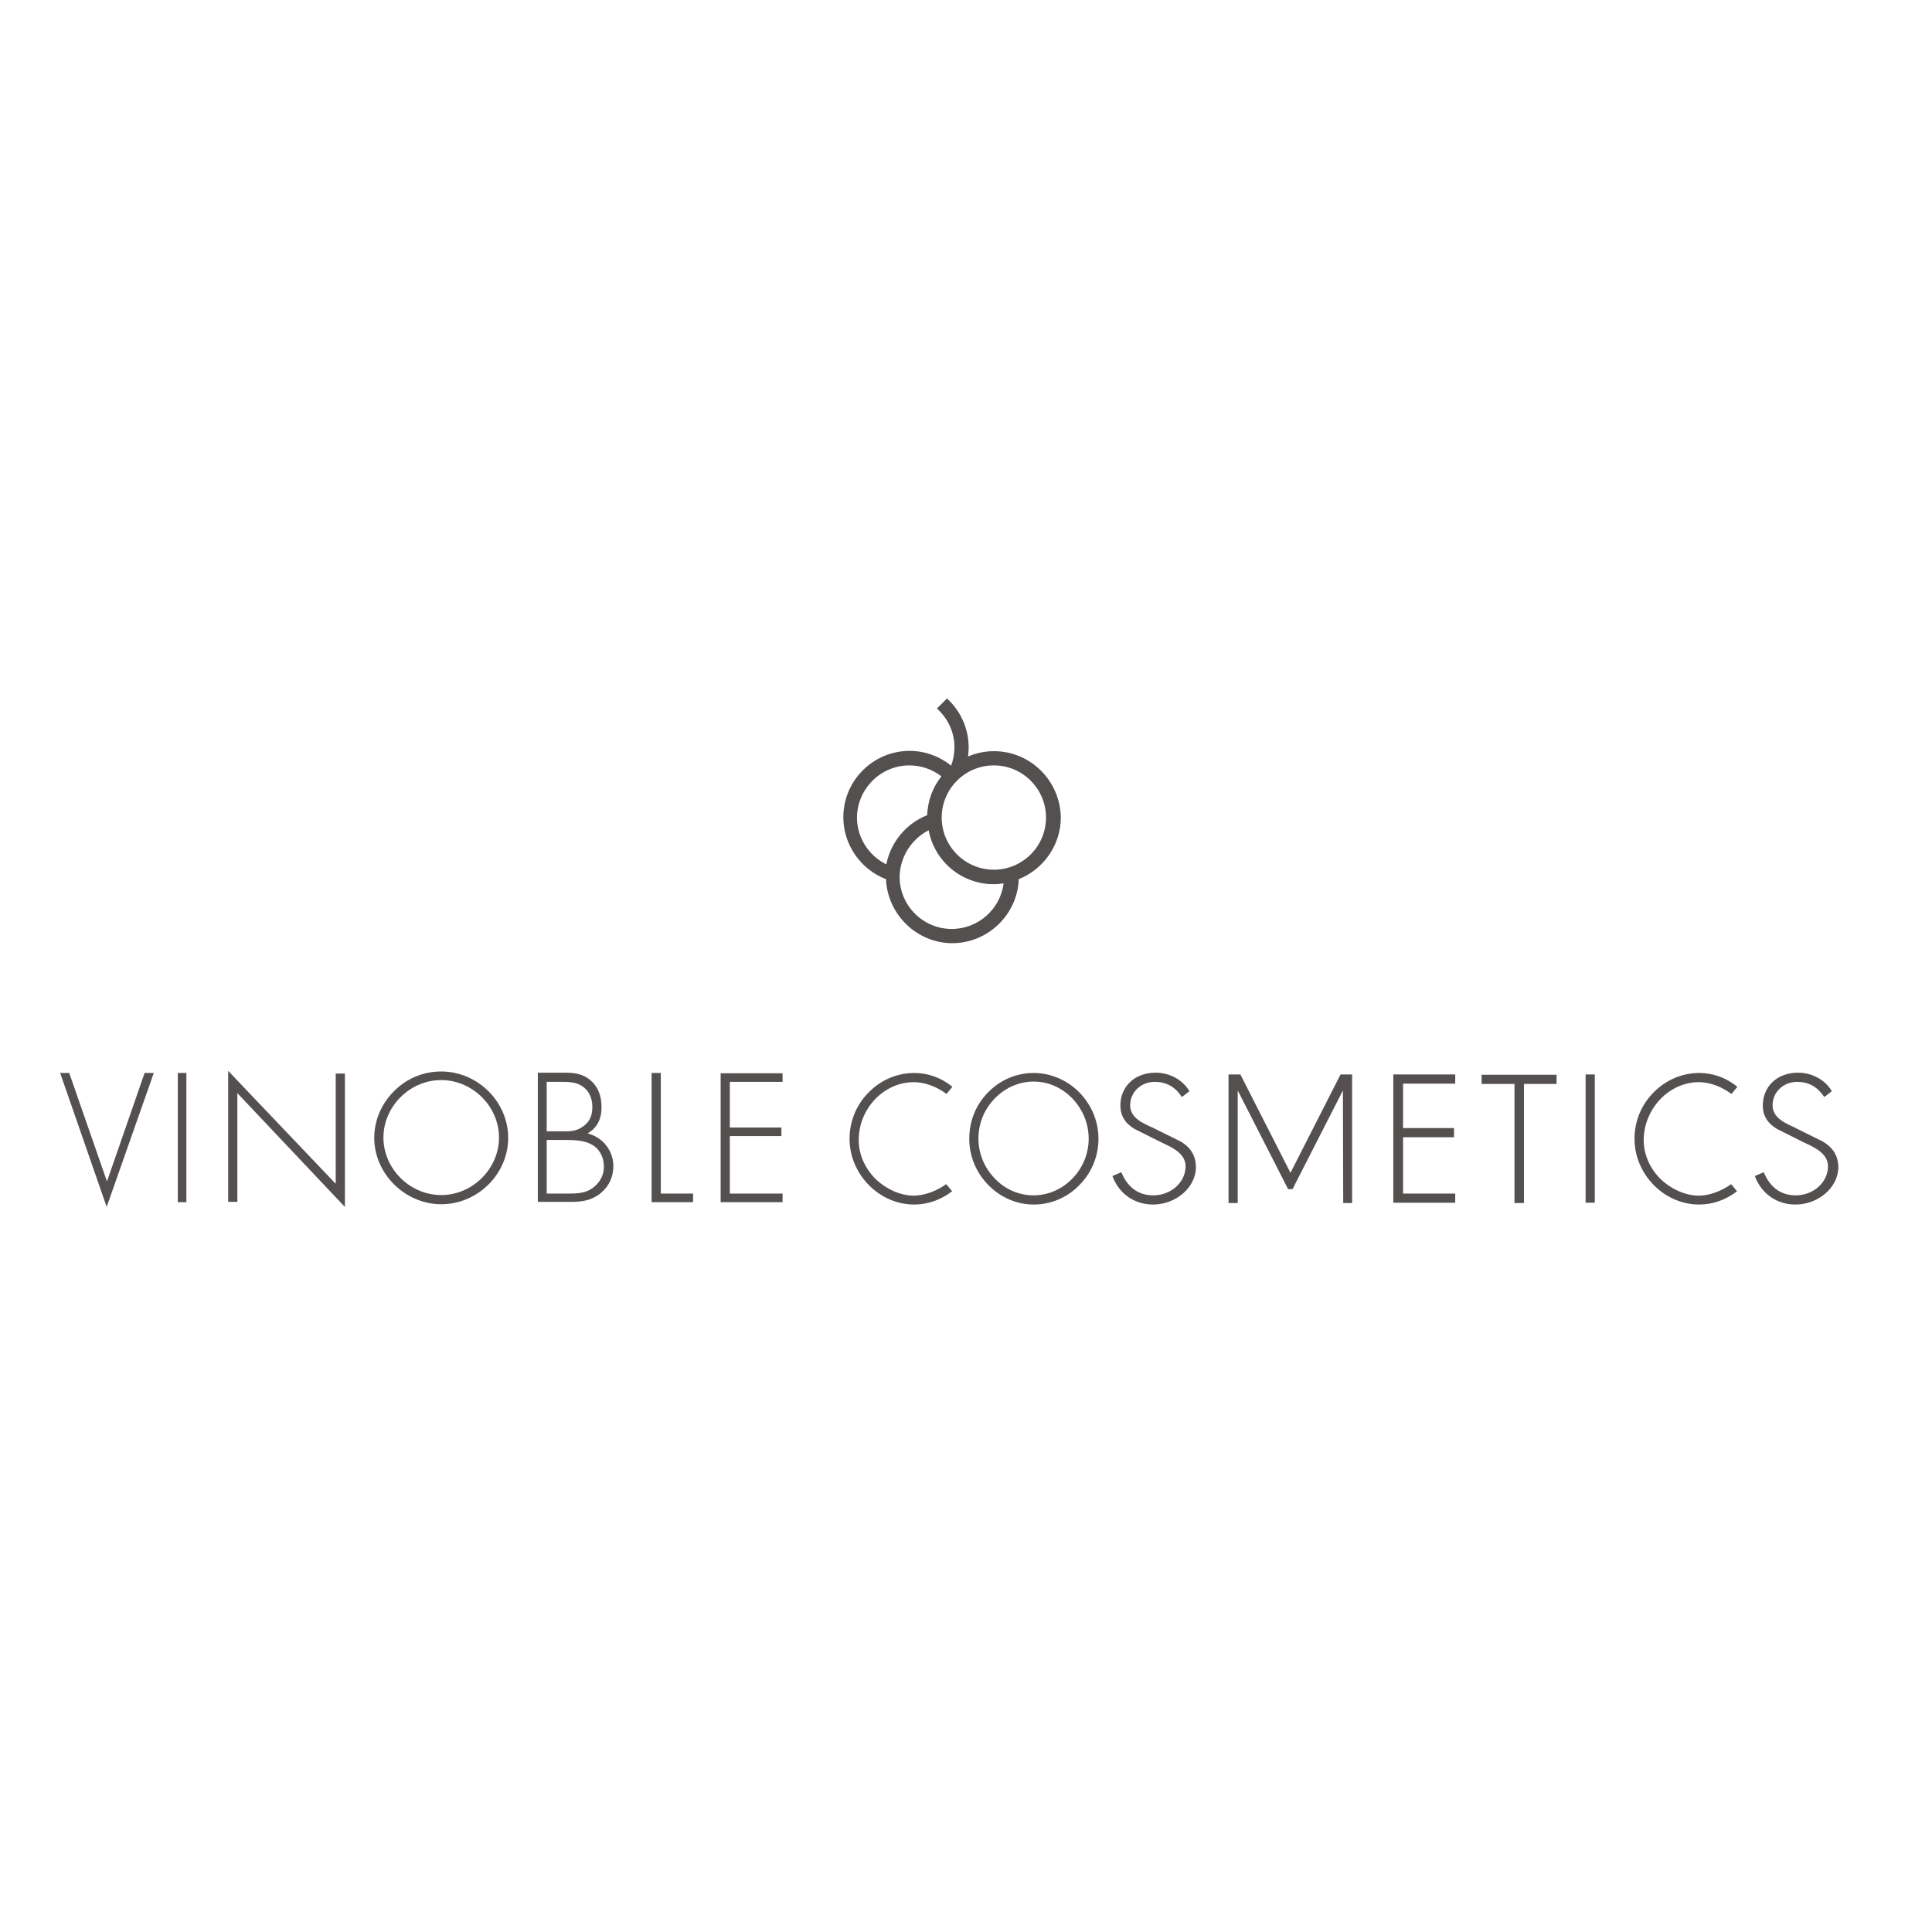
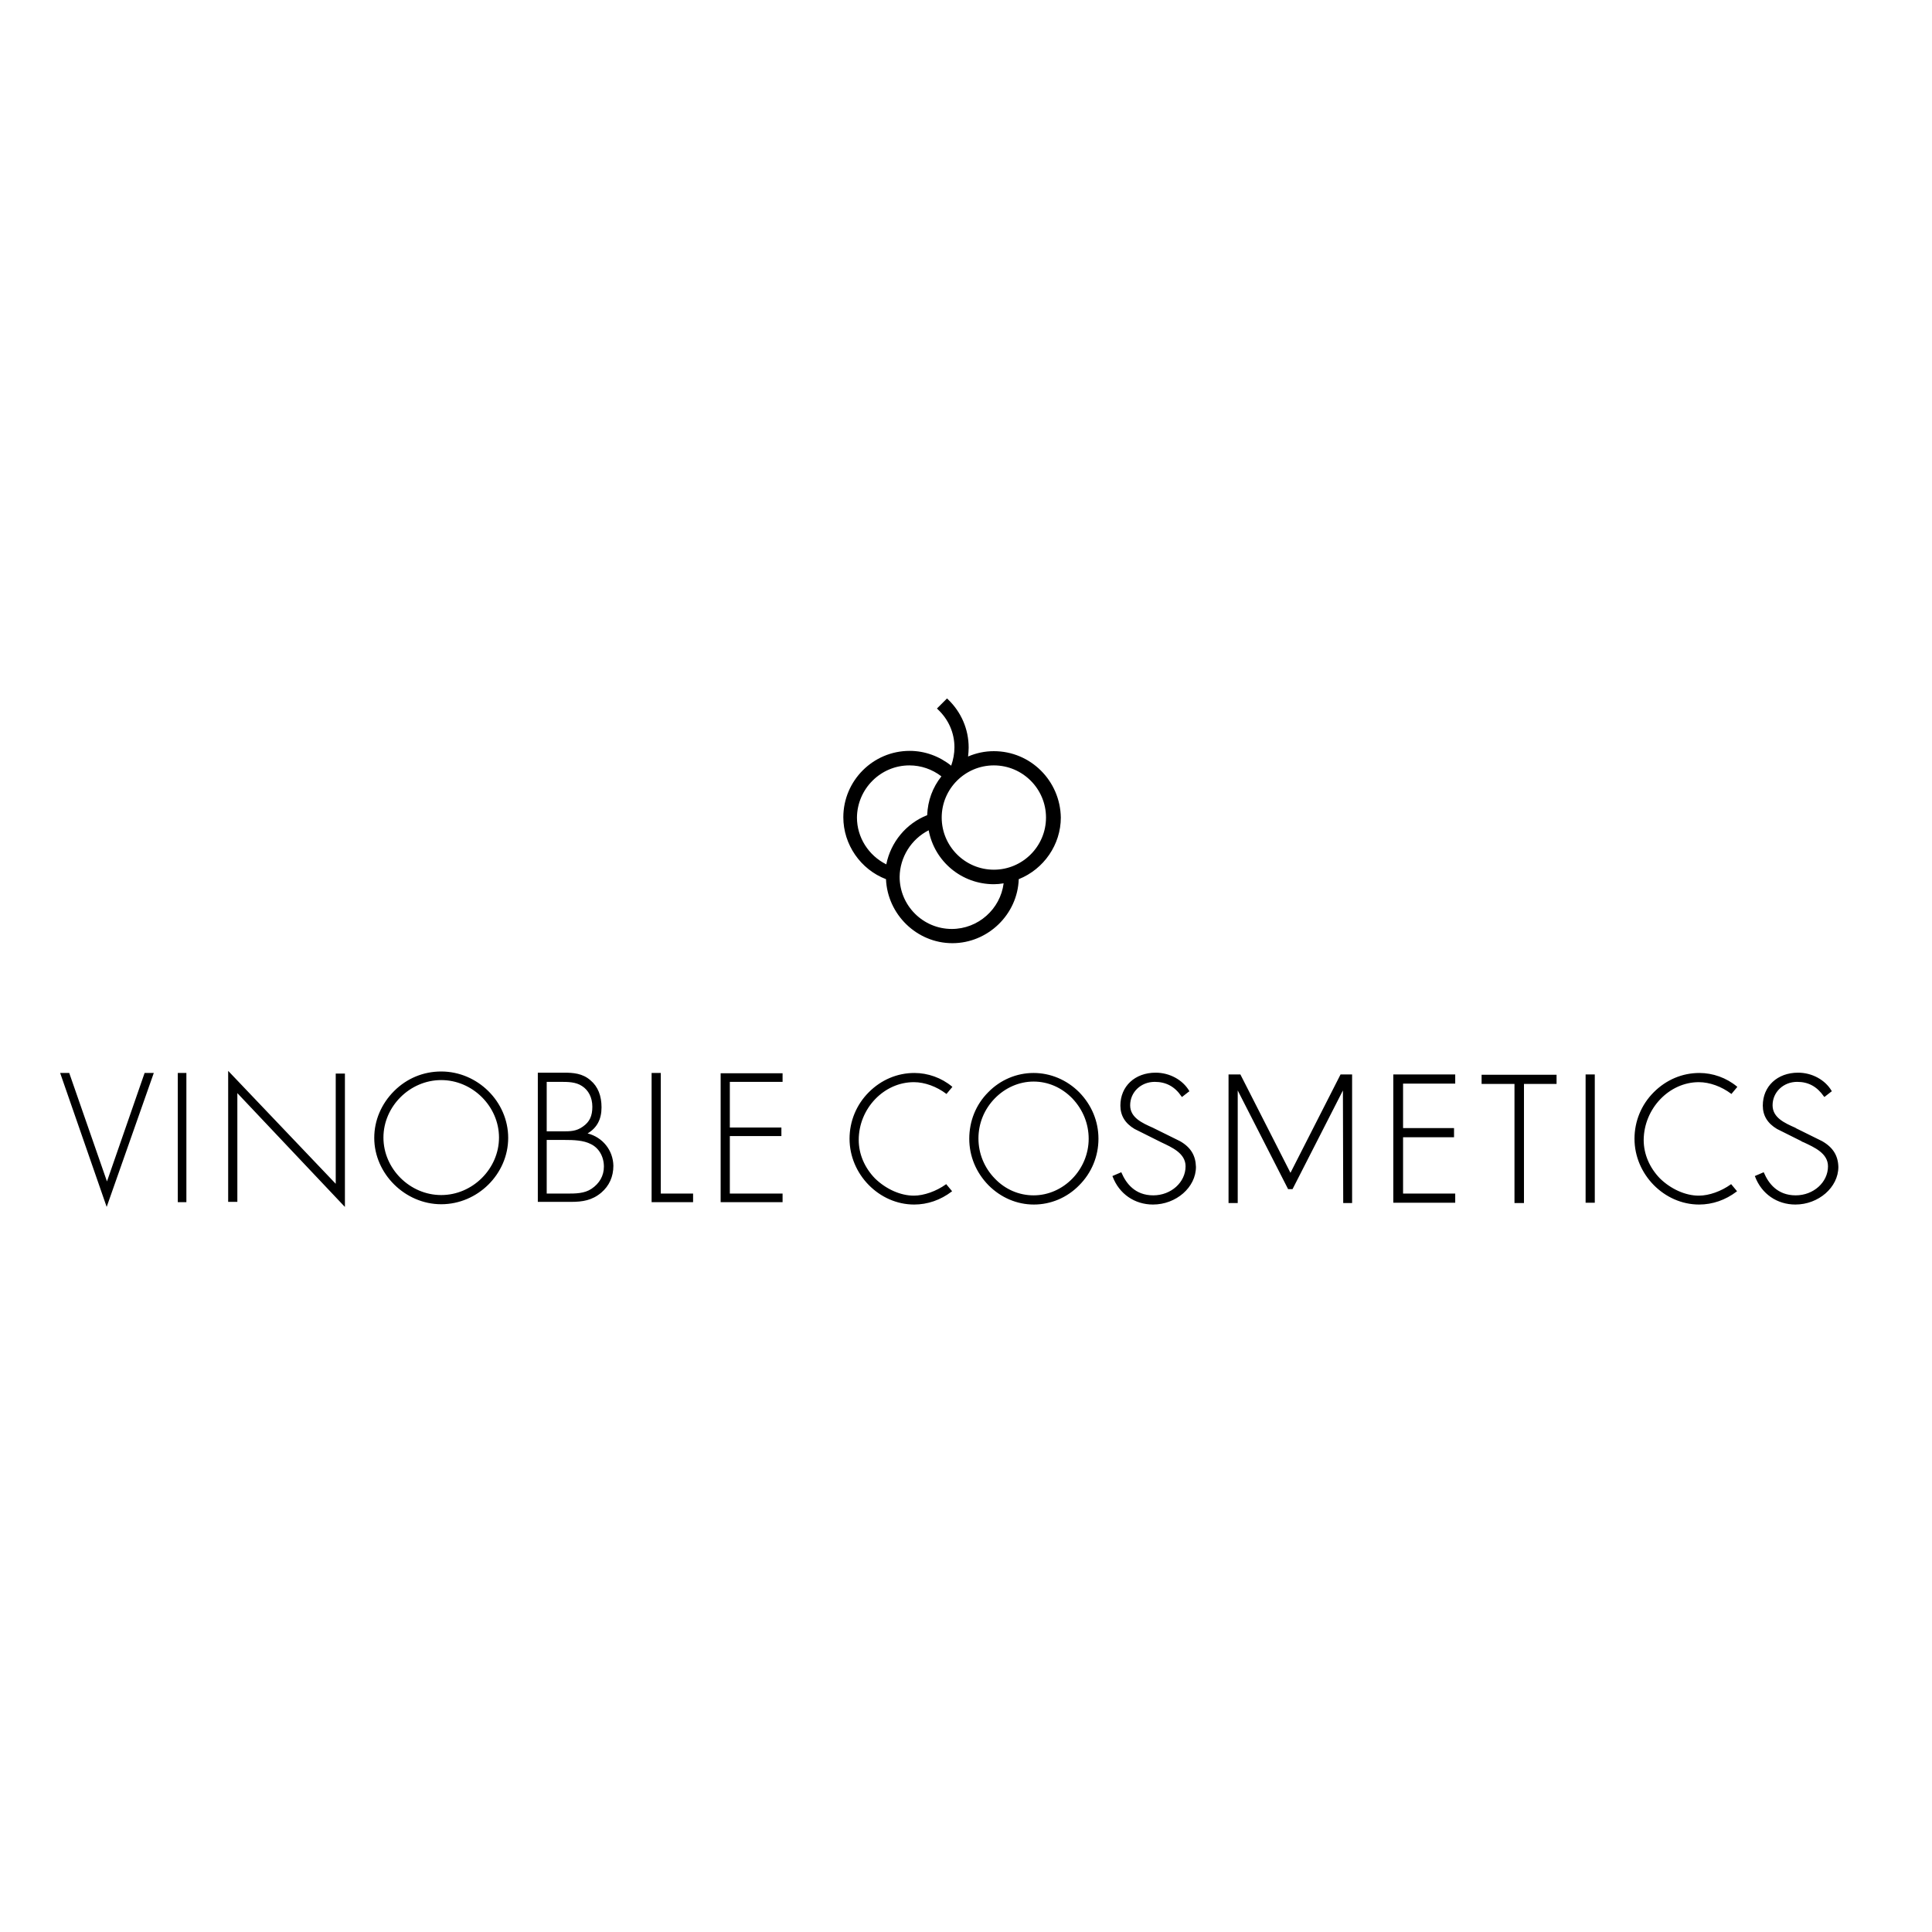
- <svg xmlns="http://www.w3.org/2000/svg" version="1.1" id="layer" x="0px" y="0px" viewBox="0 0 652 652" style="enable-background:new 0 0 652 652;" xml:space="preserve">
+ <svg xmlns="http://www.w3.org/2000/svg" version="1.1" id="layer" x="0px" y="0px" viewBox="0 0 652 652" style="enableBackground:new 0 0 652 652;" xml:space="preserve">
  <style type="text/css">
	.st0{fill:#545050;}
</style>
-   <path class="st0" d="M313.4,280.2c2,10.6,11.2,18.2,22,18.2c1.1,0,2.1-0.1,3.3-0.3c-1.1,8.7-8.6,15.4-17.5,15.4  c-9.7,0-17.6-7.9-17.6-17.6C303.7,289.3,307.5,283.2,313.4,280.2 M306.9,258.3c3.9,0,7.7,1.3,10.8,3.7c-3,3.8-4.6,8.2-4.8,13.1  c-7.1,2.8-12.3,9.1-13.8,16.6c-6-3-9.9-9.1-9.9-15.8C289.3,266.2,297.2,258.3,306.9,258.3 M335.4,258.3c9.7,0,17.6,7.9,17.6,17.6  c0,9.7-7.9,17.6-17.6,17.6c-9.7,0-17.6-7.9-17.6-17.6C317.8,266.2,325.7,258.3,335.4,258.3 M335.4,253.5c-3,0-5.9,0.6-8.7,1.8  c0.1-1,0.2-2,0.2-3c0-6.2-2.5-12-7-16.3l-0.3-0.3l-3.4,3.4l0.3,0.3c3.6,3.4,5.6,7.9,5.6,12.8c0,2.1-0.4,4.2-1.1,6.2  c-4-3.2-8.9-5-14-5c-12.4,0-22.4,10.1-22.4,22.4c0,9.2,5.8,17.6,14.4,20.9c0.5,11.9,10.4,21.6,22.4,21.6c12,0,22-9.7,22.4-21.6  c8.5-3.4,14.2-11.7,14.2-20.8C357.8,263.5,347.8,253.5,335.4,253.5 M36.1,398.7l-12.7-36.5l0-0.1h-3.1L36,407.3l15.9-45.2h-3.1  L36.1,398.7z M60,405.7h2.9v-43.6H60V405.7z M113.3,399.5l-36-37.8l-0.3-0.3v44.2h3.1v-36.7l36,38.1l0.3,0.3v-45h-3.1V399.5z   M168.4,383.9c0,10.5-8.9,19.4-19.5,19.4c-10.6,0-19.5-8.9-19.5-19.4s8.9-19.4,19.5-19.4C159.5,364.5,168.4,373.4,168.4,383.9   M148.9,361.6c-6,0-11.6,2.3-15.9,6.6c-4.3,4.3-6.7,9.9-6.7,15.8c0,12.1,10.4,22.4,22.6,22.4c12.3,0,22.6-10.2,22.6-22.4  S161.2,361.6,148.9,361.6 M196.7,380.2c-2.2,1.6-4.3,1.6-6.9,1.6h-5.3v-16.7h4.6c2.5,0,5.2,0,7.3,1.4c2.2,1.4,3.5,3.9,3.5,7  C199.9,376.6,199,378.6,196.7,380.2 M184.5,384.7h5.9c3.2,0,6.5,0.1,9,1.4c2.7,1.3,4.4,4.2,4.4,7.6c0,3.1-1.5,5.7-4.2,7.5  c-2.4,1.6-5.4,1.6-8.2,1.6h-6.9V384.7z M198.3,382.5c3.2-1.9,4.7-4.8,4.7-8.8c0-3.9-1.2-7-3.7-9.1c-2.7-2.4-5.9-2.6-9-2.6h-8.8v43.6  h11.2c3.9,0,7.1-0.5,10.2-3.1c2.7-2.3,4.1-5.4,4.1-9.1C206.9,388.2,203.4,383.8,198.3,382.5 M223,362.1h-3.1v43.6h14v-2.9H223V362.1  z M243.2,405.7h20.9v-2.9h-17.8v-19.4h17.4v-2.9h-17.4v-15.4h17.8v-2.9h-20.9V405.7z M614.9,385.1l-8.7-4.3l-0.3-0.2  c-3.6-1.6-7.7-3.4-7.7-7.6c0-4.4,3.6-7.9,8.3-7.9c3.8,0,6.7,1.6,9,4.9l0.2,0.2l2.3-1.8l0.2-0.1l-0.1-0.2c-2.2-3.7-6.6-6.1-11.3-6.1  c-7,0-11.9,4.6-11.9,11.1c0,3.4,1.6,6,4.8,7.9l8.2,4.1l0.1,0.1c0.2,0.1,0.4,0.2,0.7,0.3c3.6,1.7,8.2,3.7,8.2,8.1  c0,5.4-4.9,9.8-10.9,9.8c-6.2,0-9.2-4.1-10.7-7.6l-0.1-0.2l-2.8,1.2l-0.2,0.1l0.1,0.2c2.2,5.8,7.4,9.4,13.6,9.4  c7.8,0,14.5-5.8,14.5-12.7C620.3,390,618.6,387.2,614.9,385.1 M398.2,385.1l-8.7-4.3l-0.4-0.2c-3.6-1.6-7.7-3.4-7.7-7.6  c0-4.4,3.6-7.9,8.3-7.9c3.8,0,6.8,1.6,9,4.9l0.2,0.2l2.3-1.8l0.2-0.1l-0.1-0.2c-2.2-3.7-6.6-6.1-11.3-6.1c-7,0-11.9,4.6-11.9,11.1  c0,3.4,1.6,6,4.8,7.9l8.2,4.1l0.2,0.1c0.2,0.1,0.4,0.2,0.6,0.3c3.6,1.7,8.2,3.7,8.2,8.1c0,5.4-4.9,9.8-10.9,9.8  c-6.2,0-9.2-4.1-10.7-7.6l-0.1-0.2l-2.8,1.2l-0.2,0.1l0.1,0.2c2.2,5.8,7.4,9.4,13.6,9.4c7.8,0,14.5-5.8,14.5-12.7  C403.5,390,401.9,387.2,398.2,385.1 M470.2,405.9h20.9v-3.1h-17.6v-19h17.2v-3.1h-17.2v-15h17.6v-3.1h-20.9V405.9z M500.1,365.8h11  v40.2h3.2v-40.2h11v-3.1h-25.3V365.8z M535.1,405.9h3.1v-43.3h-3.1V405.9z M435.5,395.8l-16.8-33l-0.1-0.2h-4V406h3.1v-38l16.9,33.1  l0.1,0.2h1.5l17-33.3l0.1,37.6v0.4h3v-43.4h-3.9L435.5,395.8z M308.4,365.2c3.7,0,7.7,1.5,10.9,3.9l0.1,0.1l2-2.4l-0.1-0.1  c-3.6-3-8.2-4.6-12.7-4.6c-5.8,0-11.2,2.3-15.4,6.5c-4.2,4.2-6.5,9.8-6.5,15.7c0,12,10,22.2,21.8,22.2c4.5,0,8.9-1.5,12.7-4.4  l0.1-0.1l-2-2.4l-0.1,0.1c-3.2,2.3-7.4,3.8-10.8,3.8c-4.5,0-9.4-2.2-13.1-5.8c-3.5-3.6-5.5-8.2-5.5-13  C289.8,374.1,298.3,365.2,308.4,365.2 M573.3,365.2c3.7,0,7.7,1.5,10.9,3.9l0.1,0.1l2-2.4l-0.1-0.1c-3.6-3-8.2-4.6-12.7-4.6  c-5.8,0-11.2,2.3-15.4,6.5c-4.2,4.2-6.5,9.8-6.5,15.7c0,12,10,22.2,21.8,22.2c4.5,0,8.9-1.5,12.7-4.4l0.1-0.1l-2-2.4l-0.1,0.1  c-3.2,2.3-7.3,3.8-10.8,3.8c-4.5,0-9.4-2.2-13.1-5.8c-3.5-3.6-5.5-8.2-5.5-13C554.8,374.1,563.3,365.2,573.3,365.2 M367.4,384.3  c0,10.4-8.5,19.1-18.6,19.1c-4.9,0-9.6-2-13.1-5.7c-3.5-3.6-5.5-8.4-5.5-13.5c0-5,1.9-9.8,5.5-13.5c3.5-3.6,8.2-5.7,13.1-5.7  c4.9,0,9.5,2,13.1,5.7C365.5,374.5,367.4,379.3,367.4,384.3 M348.8,362.1c-5.7,0-11.2,2.3-15.3,6.5c-4.2,4.2-6.4,9.8-6.4,15.7  c0,5.9,2.3,11.4,6.5,15.7c4.2,4.2,9.6,6.5,15.3,6.5c5.7,0,11.2-2.3,15.3-6.5c4.2-4.2,6.5-9.8,6.5-15.7c0-5.9-2.3-11.4-6.5-15.7  C360,364.4,354.5,362.1,348.8,362.1" />
+   <path className="st0" d="M313.4,280.2c2,10.6,11.2,18.2,22,18.2c1.1,0,2.1-0.1,3.3-0.3c-1.1,8.7-8.6,15.4-17.5,15.4  c-9.7,0-17.6-7.9-17.6-17.6C303.7,289.3,307.5,283.2,313.4,280.2 M306.9,258.3c3.9,0,7.7,1.3,10.8,3.7c-3,3.8-4.6,8.2-4.8,13.1  c-7.1,2.8-12.3,9.1-13.8,16.6c-6-3-9.9-9.1-9.9-15.8C289.3,266.2,297.2,258.3,306.9,258.3 M335.4,258.3c9.7,0,17.6,7.9,17.6,17.6  c0,9.7-7.9,17.6-17.6,17.6c-9.7,0-17.6-7.9-17.6-17.6C317.8,266.2,325.7,258.3,335.4,258.3 M335.4,253.5c-3,0-5.9,0.6-8.7,1.8  c0.1-1,0.2-2,0.2-3c0-6.2-2.5-12-7-16.3l-0.3-0.3l-3.4,3.4l0.3,0.3c3.6,3.4,5.6,7.9,5.6,12.8c0,2.1-0.4,4.2-1.1,6.2  c-4-3.2-8.9-5-14-5c-12.4,0-22.4,10.1-22.4,22.4c0,9.2,5.8,17.6,14.4,20.9c0.5,11.9,10.4,21.6,22.4,21.6c12,0,22-9.7,22.4-21.6  c8.5-3.4,14.2-11.7,14.2-20.8C357.8,263.5,347.8,253.5,335.4,253.5 M36.1,398.7l-12.7-36.5l0-0.1h-3.1L36,407.3l15.9-45.2h-3.1  L36.1,398.7z M60,405.7h2.9v-43.6H60V405.7z M113.3,399.5l-36-37.8l-0.3-0.3v44.2h3.1v-36.7l36,38.1l0.3,0.3v-45h-3.1V399.5z   M168.4,383.9c0,10.5-8.9,19.4-19.5,19.4c-10.6,0-19.5-8.9-19.5-19.4s8.9-19.4,19.5-19.4C159.5,364.5,168.4,373.4,168.4,383.9   M148.9,361.6c-6,0-11.6,2.3-15.9,6.6c-4.3,4.3-6.7,9.9-6.7,15.8c0,12.1,10.4,22.4,22.6,22.4c12.3,0,22.6-10.2,22.6-22.4  S161.2,361.6,148.9,361.6 M196.7,380.2c-2.2,1.6-4.3,1.6-6.9,1.6h-5.3v-16.7h4.6c2.5,0,5.2,0,7.3,1.4c2.2,1.4,3.5,3.9,3.5,7  C199.9,376.6,199,378.6,196.7,380.2 M184.5,384.7h5.9c3.2,0,6.5,0.1,9,1.4c2.7,1.3,4.4,4.2,4.4,7.6c0,3.1-1.5,5.7-4.2,7.5  c-2.4,1.6-5.4,1.6-8.2,1.6h-6.9V384.7z M198.3,382.5c3.2-1.9,4.7-4.8,4.7-8.8c0-3.9-1.2-7-3.7-9.1c-2.7-2.4-5.9-2.6-9-2.6h-8.8v43.6  h11.2c3.9,0,7.1-0.5,10.2-3.1c2.7-2.3,4.1-5.4,4.1-9.1C206.9,388.2,203.4,383.8,198.3,382.5 M223,362.1h-3.1v43.6h14v-2.9H223V362.1  z M243.2,405.7h20.9v-2.9h-17.8v-19.4h17.4v-2.9h-17.4v-15.4h17.8v-2.9h-20.9V405.7z M614.9,385.1l-8.7-4.3l-0.3-0.2  c-3.6-1.6-7.7-3.4-7.7-7.6c0-4.4,3.6-7.9,8.3-7.9c3.8,0,6.7,1.6,9,4.9l0.2,0.2l2.3-1.8l0.2-0.1l-0.1-0.2c-2.2-3.7-6.6-6.1-11.3-6.1  c-7,0-11.9,4.6-11.9,11.1c0,3.4,1.6,6,4.8,7.9l8.2,4.1l0.1,0.1c0.2,0.1,0.4,0.2,0.7,0.3c3.6,1.7,8.2,3.7,8.2,8.1  c0,5.4-4.9,9.8-10.9,9.8c-6.2,0-9.2-4.1-10.7-7.6l-0.1-0.2l-2.8,1.2l-0.2,0.1l0.1,0.2c2.2,5.8,7.4,9.4,13.6,9.4  c7.8,0,14.5-5.8,14.5-12.7C620.3,390,618.6,387.2,614.9,385.1 M398.2,385.1l-8.7-4.3l-0.4-0.2c-3.6-1.6-7.7-3.4-7.7-7.6  c0-4.4,3.6-7.9,8.3-7.9c3.8,0,6.8,1.6,9,4.9l0.2,0.2l2.3-1.8l0.2-0.1l-0.1-0.2c-2.2-3.7-6.6-6.1-11.3-6.1c-7,0-11.9,4.6-11.9,11.1  c0,3.4,1.6,6,4.8,7.9l8.2,4.1l0.2,0.1c0.2,0.1,0.4,0.2,0.6,0.3c3.6,1.7,8.2,3.7,8.2,8.1c0,5.4-4.9,9.8-10.9,9.8  c-6.2,0-9.2-4.1-10.7-7.6l-0.1-0.2l-2.8,1.2l-0.2,0.1l0.1,0.2c2.2,5.8,7.4,9.4,13.6,9.4c7.8,0,14.5-5.8,14.5-12.7  C403.5,390,401.9,387.2,398.2,385.1 M470.2,405.9h20.9v-3.1h-17.6v-19h17.2v-3.1h-17.2v-15h17.6v-3.1h-20.9V405.9z M500.1,365.8h11  v40.2h3.2v-40.2h11v-3.1h-25.3V365.8z M535.1,405.9h3.1v-43.3h-3.1V405.9z M435.5,395.8l-16.8-33l-0.1-0.2h-4V406h3.1v-38l16.9,33.1  l0.1,0.2h1.5l17-33.3l0.1,37.6v0.4h3v-43.4h-3.9L435.5,395.8z M308.4,365.2c3.7,0,7.7,1.5,10.9,3.9l0.1,0.1l2-2.4l-0.1-0.1  c-3.6-3-8.2-4.6-12.7-4.6c-5.8,0-11.2,2.3-15.4,6.5c-4.2,4.2-6.5,9.8-6.5,15.7c0,12,10,22.2,21.8,22.2c4.5,0,8.9-1.5,12.7-4.4  l0.1-0.1l-2-2.4l-0.1,0.1c-3.2,2.3-7.4,3.8-10.8,3.8c-4.5,0-9.4-2.2-13.1-5.8c-3.5-3.6-5.5-8.2-5.5-13  C289.8,374.1,298.3,365.2,308.4,365.2 M573.3,365.2c3.7,0,7.7,1.5,10.9,3.9l0.1,0.1l2-2.4l-0.1-0.1c-3.6-3-8.2-4.6-12.7-4.6  c-5.8,0-11.2,2.3-15.4,6.5c-4.2,4.2-6.5,9.8-6.5,15.7c0,12,10,22.2,21.8,22.2c4.5,0,8.9-1.5,12.7-4.4l0.1-0.1l-2-2.4l-0.1,0.1  c-3.2,2.3-7.3,3.8-10.8,3.8c-4.5,0-9.4-2.2-13.1-5.8c-3.5-3.6-5.5-8.2-5.5-13C554.8,374.1,563.3,365.2,573.3,365.2 M367.4,384.3  c0,10.4-8.5,19.1-18.6,19.1c-4.9,0-9.6-2-13.1-5.7c-3.5-3.6-5.5-8.4-5.5-13.5c0-5,1.9-9.8,5.5-13.5c3.5-3.6,8.2-5.7,13.1-5.7  c4.9,0,9.5,2,13.1,5.7C365.5,374.5,367.4,379.3,367.4,384.3 M348.8,362.1c-5.7,0-11.2,2.3-15.3,6.5c-4.2,4.2-6.4,9.8-6.4,15.7  c0,5.9,2.3,11.4,6.5,15.7c4.2,4.2,9.6,6.5,15.3,6.5c5.7,0,11.2-2.3,15.3-6.5c4.2-4.2,6.5-9.8,6.5-15.7c0-5.9-2.3-11.4-6.5-15.7  C360,364.4,354.5,362.1,348.8,362.1" />
</svg>
